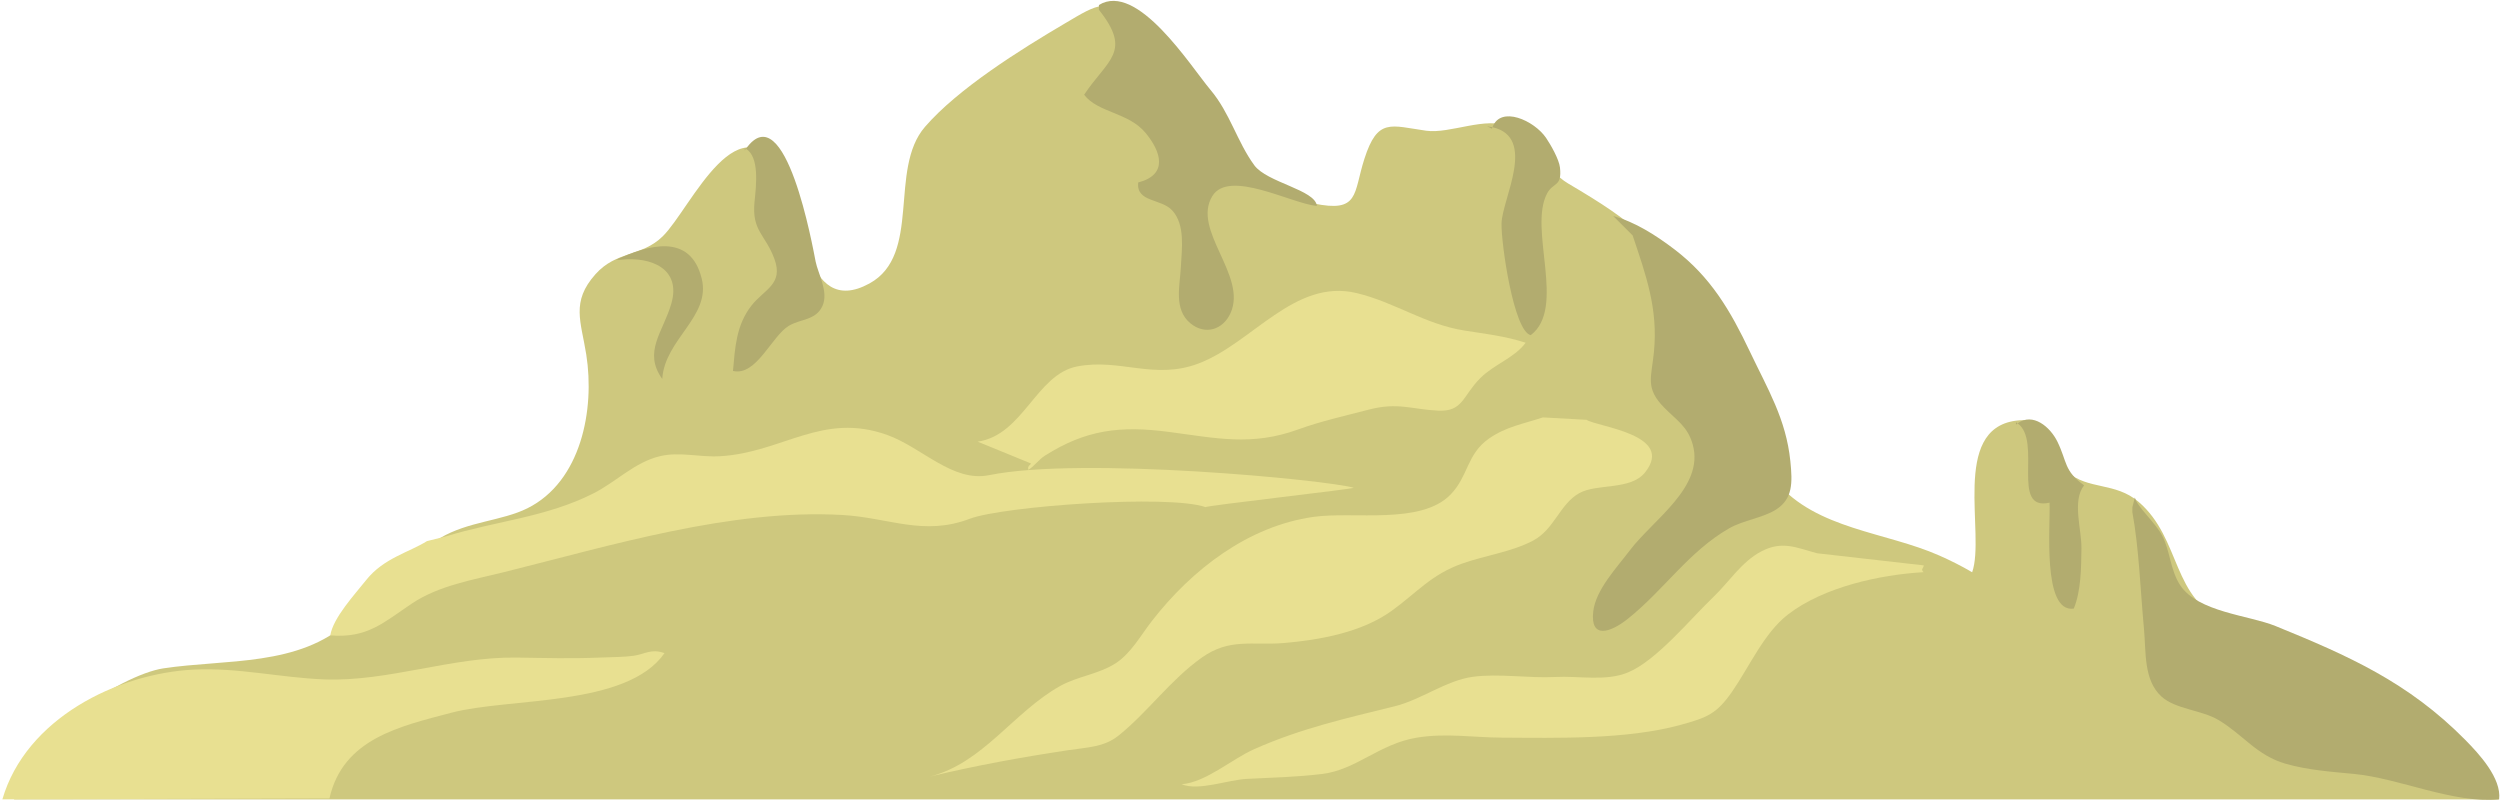
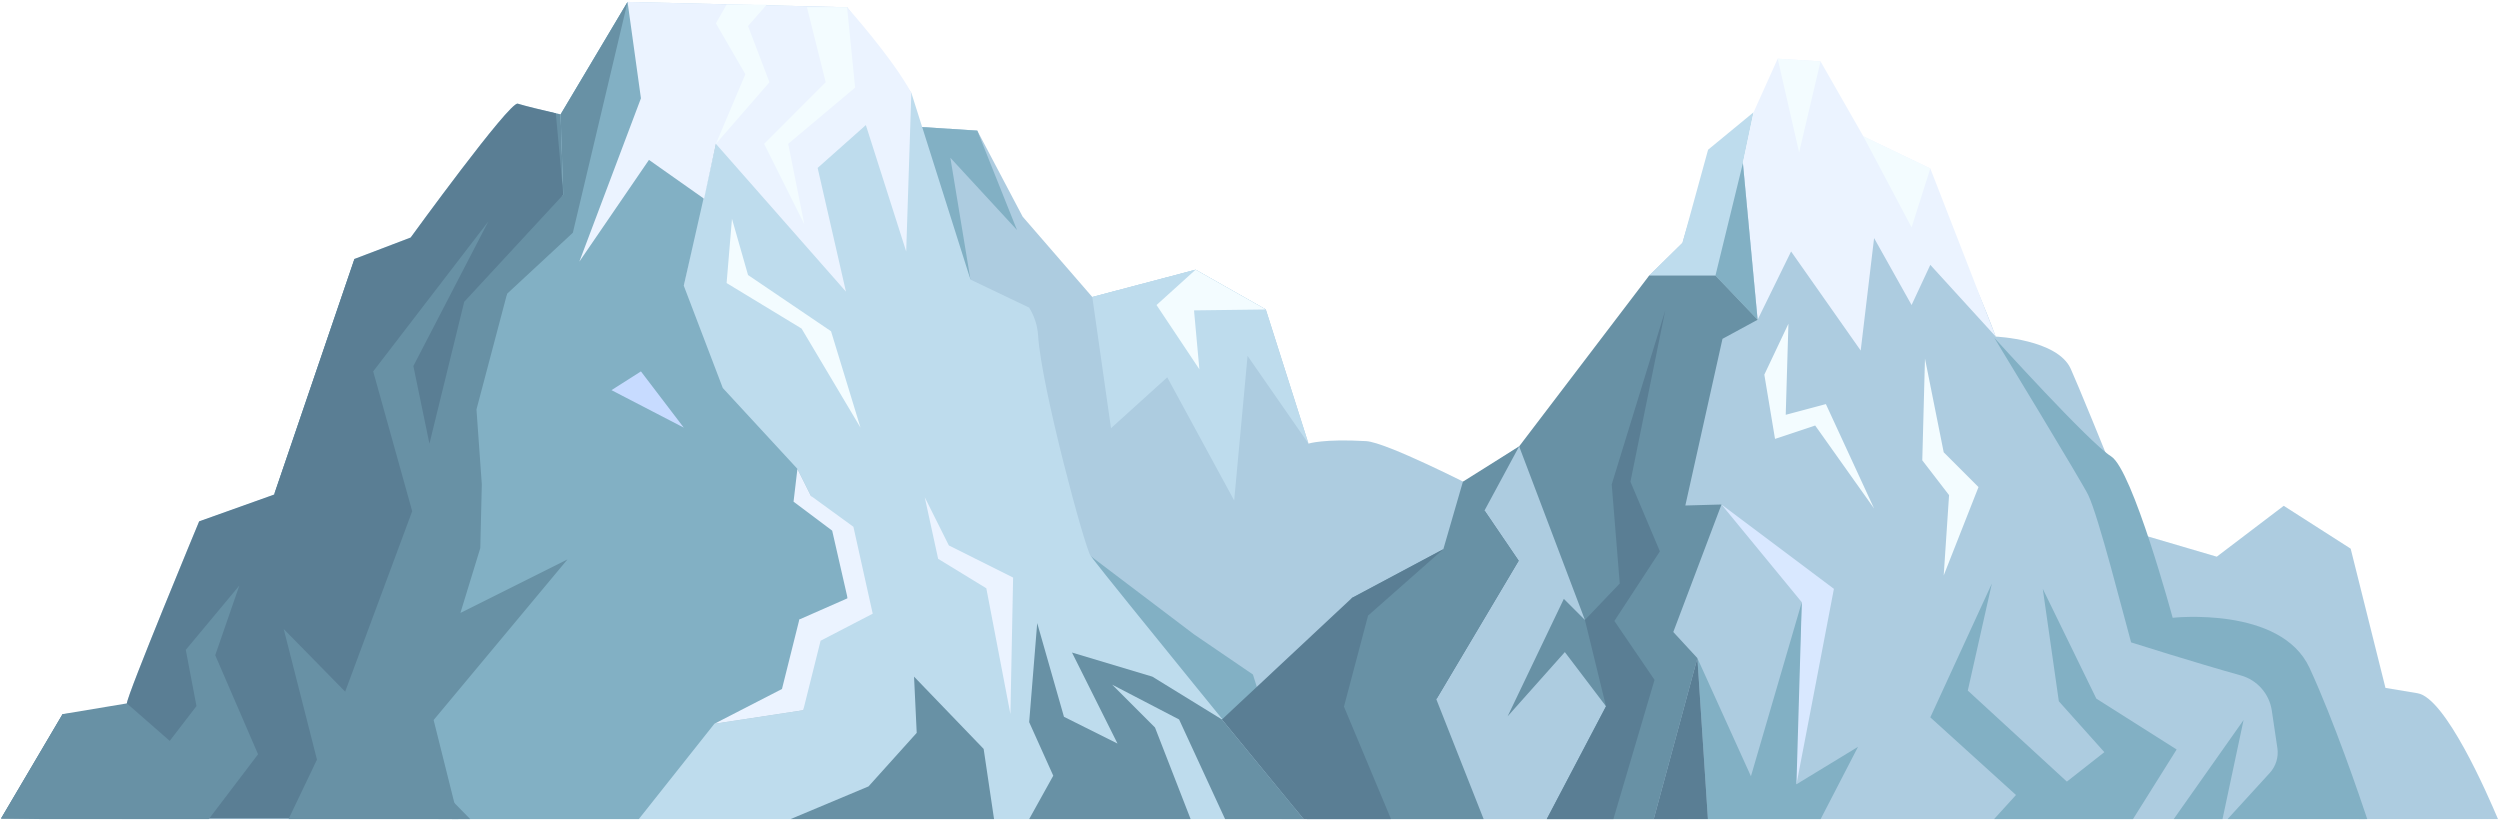
- <svg xmlns="http://www.w3.org/2000/svg" width="950px" height="304px" viewBox="0 0 950 304" version="1.1">
+ <svg xmlns="http://www.w3.org/2000/svg" width="965px" height="317px" viewBox="0 0 965 317" version="1.1">
  <g id="Page-1" stroke="none" stroke-width="1" fill="none" fill-rule="evenodd">
-     <g id="5756" transform="translate(-963, -175)">
-       <g id="Group-2" transform="translate(963.899, 175.3346)">
-         <polyline id="Fill-97" fill="#CEC87E" points="949.021 300.659 948.771 300.655 949.021 300.659" />
-         <path d="M908.911,260.86 C888.371,244.609 868.111,244.173 845.231,235.699 C824.241,227.93 828.141,204.361 811.761,190.364 C802.891,182.778 792.551,185.904 784.691,178.985 C777.171,172.363 780.321,157.474 765.091,159.53 C740.351,162.867 753.641,202.535 748.521,217.124 C744.481,214.738 740.261,212.63 736.041,210.766 C715.651,201.75 689.411,200.874 674.151,182.826 C665.951,173.13 663.751,159.887 658.941,148.533 C654.631,138.337 648.561,128.88 643.731,119.145 C630.361,92.227 620.611,84.5 594.991,69.391 C586.481,64.374 580.491,51.707 572.581,47.856 C564.001,43.686 550.131,50.615 541.051,49.338 C527.511,47.434 522.611,44.335 517.571,60.023 C513.301,73.278 515.791,80.666 498.171,76.958 C479.371,73 464.041,51.387 452.881,36.549 C445.851,27.205 440.471,17.076 431.791,8.858 C420.331,-1.997 416.241,1.225 403.861,8.511 C386.671,18.631 363.071,33.417 350.581,47.884 C336.641,64.017 349.461,96.446 329.491,107.386 C304.351,121.155 303.681,78.841 297.981,68.013 C280.311,34.395 261.761,78.821 250.961,89.439 C242.911,97.356 233.401,94.854 225.351,103.898 C216.001,114.402 219.901,121.807 221.881,134.395 C225.181,155.291 219.971,182.639 199.491,192.824 C189.771,197.655 176.961,197.789 166.331,204.127 C152.211,212.552 143.481,224.747 131.691,235.691 C112.911,253.128 84.911,250.055 61.161,253.643 C44.951,256.091 5.332,281.488 4.455,303.425 L948.771,303.425 C944.211,302.809 917.901,267.964 908.911,260.86" id="Fill-98" fill="#CEC87E" />
-         <path d="M282.101,56.87 C282.251,56.638 282.401,56.418 282.561,56.203 C282.411,56.112 282.261,56.026 282.101,55.948 L282.101,56.87" id="Fill-99" fill="#B2AC6F" />
-         <path d="M309.041,99.068 C308.031,94.005 297.591,35.128 282.561,56.203 C287.681,59.316 286.501,69.77 285.831,76.277 C284.681,87.517 289.981,88.698 293.411,98.153 C296.881,107.738 289.501,109.564 284.611,115.844 C278.831,123.269 278.421,131.845 277.631,140.622 C286.531,142.742 292.331,127.354 298.891,123.451 C303.381,120.781 309.161,121.43 311.641,115.918 C314.051,110.561 309.951,103.669 309.041,99.068" id="Fill-100" fill="#B2AC6F" />
-         <path d="M265.751,105.524 C261.401,87.91 245.261,92.827 233.241,98.354 L235.081,98.354 C246.531,97.126 257.991,101.774 254.231,114.949 C251.101,125.899 243.341,133.292 250.751,143.662 C251.731,128.478 269.331,119.968 265.751,105.524" id="Fill-101" fill="#B2AC6F" />
-         <path d="M499.521,77.937 C498.971,71.784 480.531,69.049 475.721,62.445 C469.171,53.475 466.521,42.644 459.091,33.823 C451.541,24.853 431.311,-7.406 416.691,1.557 L416.691,3.4 C429.471,19.437 419.941,22.297 411.071,35.663 C416.251,42.524 427.941,42.319 434.431,50.188 C440.291,57.278 443.141,65.999 431.601,69.015 C430.851,76.642 440.361,75.017 444.581,79.667 C449.541,85.15 448.181,94.142 447.831,101.12 C447.481,108.228 445.001,117.265 451.521,122.577 C456.991,127.038 463.781,125.084 466.701,118.658 C473.181,104.391 451.841,87.131 459.801,74.159 C466.121,63.852 489.811,77.032 499.521,77.937" id="Fill-102" fill="#B2AC6F" />
-         <path d="M566.041,48.573 C566.101,48.374 566.171,48.191 566.241,48.007 C565.601,47.861 564.921,47.74 564.191,47.651 L566.041,48.573" id="Fill-103" fill="#B2AC6F" />
-         <path d="M591.891,63.326 C591.551,60.22 588.371,54.661 586.601,52.052 C582.091,45.439 569.351,39.681 566.241,48.007 C583.231,51.879 569.921,75.229 569.681,84.526 C569.481,91.979 574.291,125.561 580.781,127.025 C594.401,116.708 579.791,86.816 586.991,73.19 C589.311,68.795 592.721,70.839 591.891,63.326" id="Fill-104" fill="#B2AC6F" />
-         <path d="M765.161,161.043 C765.381,160.859 765.591,160.693 765.801,160.537 C765.601,160.39 765.391,160.249 765.161,160.121 L765.161,161.043" id="Fill-105" fill="#B2AC6F" />
-         <path d="M791.061,184.09 C783.351,178.585 784.681,175.167 780.891,167.445 C778.171,161.924 771.621,156.306 765.801,160.537 C775.201,167.303 762.961,194.039 777.931,190.683 C778.341,198.74 774.991,232.638 787.131,230.942 C789.891,224.289 789.951,215.568 790.051,208.059 C790.151,200.846 786.411,189.977 791.061,184.09" id="Fill-106" fill="#B2AC6F" />
-         <path d="M935.941,280.865 C914.291,258.898 891.321,248.77 863.811,237.56 C853.701,233.444 834.381,232.308 827.601,222.092 C823.801,216.375 823.801,209.097 820.731,203.194 C818.191,198.326 811.091,192.155 810.341,188.699 L809.411,192.387 C809.431,193.009 809.421,193.631 809.391,194.252 C811.971,208.363 812.401,223.597 813.821,238.734 C814.631,247.335 813.601,258.114 820.471,264.363 C825.771,269.18 835.761,269.474 842.111,273.263 C851.531,278.878 856.581,286.704 867.691,289.902 C876.001,292.291 884.961,292.929 893.511,293.747 C911.071,295.425 931.091,305.068 948.771,303.425 C949.711,295.355 941.111,286.107 935.941,280.865" id="Fill-107" fill="#B2AC6F" />
-         <path d="M679.431,174.871 C677.791,158.891 670.851,147.576 664.011,133.178 C656.721,117.837 649.231,104.965 635.411,94.439 C628.431,89.119 620.341,83.929 612.131,81.761 L619.511,89.136 C624.531,104.169 629.211,116.873 627.601,133.386 C626.651,143.104 624.161,147.137 631.521,154.586 C636.351,159.482 640.451,161.774 642.351,168.623 C646.841,184.77 627.191,197.169 618.331,208.936 C613.541,215.295 605.481,223.745 604.531,232.028 C603.321,242.64 611.031,240.099 617.641,234.838 C631.281,223.987 640.941,209.126 656.181,200.431 C661.641,197.315 669.001,196.466 673.941,193.335 C680.411,189.239 680.271,183.13 679.431,174.871" id="Fill-108" fill="#B2AC6F" />
-         <path d="M124.291,303.073 C129.401,280.311 151.101,275.669 170.551,270.519 C192.731,264.644 237.341,268.39 251.611,247.857 C246.531,246.042 244.301,248.207 239.921,248.853 C236.431,249.369 231.841,249.348 227.041,249.544 C215.871,249.998 206.721,249.708 195.461,249.544 C170.801,249.184 146.531,258.752 122.381,257.841 C105.921,257.22 89.411,253.28 72.831,254.105 C43.471,255.566 8.92,272.784 -5.68434189e-14,303.425 L124.291,303.073" id="Fill-109" fill="#E8E091" />
-         <path d="M513.491,185.012 C503.351,182.048 410.241,173.027 374.981,180.22 C361.141,183.043 349.451,169.698 336.261,164.958 C311.601,156.1 296.601,171.583 272.831,173.027 C264.891,173.509 257.421,171.202 249.831,173.027 C240.271,175.327 233.351,182.686 224.741,187.082 C206.771,196.257 187.091,197.728 168.701,203.45 L161.331,205.293 C154.741,209.477 144.911,211.714 138.281,220.043 C133.771,225.718 125.721,234.384 124.601,241.111 C138.701,242.257 144.741,236.301 155.571,229.034 C165.811,222.158 178.731,220.032 190.621,217.076 C230.771,207.101 276.831,192.953 319.201,195.358 C336.931,196.364 350.011,203.494 367.631,196.791 C380.141,192.028 443.191,187.449 457.251,192.387 C456.101,191.958 514.651,185.352 513.491,185.012" id="Fill-110" fill="#E8E091" />
-         <path d="M555.691,125.294 C540.501,122.902 529.201,114.529 514.621,111.035 C491.021,105.38 474.961,130.098 454.491,137.815 C437.641,144.167 424.751,135.742 408.391,138.917 C392.841,141.938 387.921,164.996 370.601,167.496 L390.881,175.793 C390.641,176.451 389.471,176.603 389.891,178.214 C392.181,176.764 393.861,174.265 396.181,172.799 C411.671,163.008 424.651,161.341 443.221,163.787 C461.301,166.167 474.731,169.252 492.291,162.887 C501.131,159.683 510.161,157.696 519.201,155.332 C530.311,152.429 535.431,155.211 545.551,155.713 C555.091,156.187 554.831,150.138 561.631,143.325 C566.811,138.136 574.631,135.653 578.851,129.904 C571.121,127.392 563.521,126.528 555.691,125.294" id="Fill-111" fill="#E8E091" />
-         <path d="M601.991,159.199 L585.401,158.277 C578.221,160.687 571.471,161.738 564.911,166.318 C556.451,172.231 557.121,180.55 550.361,187.548 C539.091,199.216 513.571,193.924 498.271,196.075 C473.561,199.548 452.101,215.922 436.731,235.757 C432.701,240.954 428.911,247.86 423.191,251.616 C416.671,255.893 408.651,256.582 401.891,260.378 C384.151,270.342 372.681,289.627 352.461,294.759 C369.861,290.587 386.991,287.456 404.711,284.78 C412.611,283.586 418.651,283.623 424.271,279.092 C435.231,270.259 444.001,257.88 455.821,249.522 C466.481,241.994 474.951,245.031 486.991,244.009 C500.521,242.86 516.521,240.003 527.871,231.823 C537.581,224.826 542.921,218.005 554.721,213.818 C563.441,210.725 573.571,209.394 581.691,205.088 C589.811,200.775 591.761,191.239 599.231,187.061 C605.941,183.306 618.691,186.04 624.161,179.251 C635.861,164.721 606.081,161.904 601.991,159.199" id="Fill-112" fill="#E8E091" />
-         <path d="M730.131,214.512 L689.571,209.903 C681.971,207.876 676.381,204.97 668.371,209.209 C660.841,213.191 656.241,220.717 650.201,226.506 C641.551,234.778 628.591,250.655 617.811,255.157 C609.351,258.691 599.241,256.441 590.071,256.922 C580.031,257.449 568.461,255.506 558.661,256.871 C548.561,258.278 539.151,265.553 529.161,268.032 C510.921,272.561 493.701,276.348 475.691,284.346 C467.071,288.174 457.441,296.901 448.111,297.687 C454.651,300.332 465.471,296.018 472.971,295.638 C482.681,295.146 492.001,294.934 501.501,293.773 C514.551,292.177 523.171,282.343 537.471,279.973 C548.431,278.156 558.971,279.908 569.721,279.966 C590.851,280.08 617.221,280.744 637.691,275.127 C647.821,272.346 651.411,270.963 657.311,262.472 C663.911,252.964 669.421,240.201 678.511,233.18 C692.101,222.679 713.481,218.054 730.041,217.094 C728.851,215.776 729.991,215.875 730.131,214.512" id="Fill-113" fill="#E8E091" />
+     <g id="5894" transform="translate(-1516, -220)">
+       <g id="Group-2" transform="translate(1516.4, 220.741)">
+         <path d="M425.25,278.85 L494.39,315.424 L647.37,315.424 L578.27,224.194 L567.61,186.796 C567.61,186.796 534.73,169.99 526.94,169.535 C510.48,168.577 504.67,170.494 504.67,170.494 L488.2,118.714 L461.09,103.372 L421.22,113.898 L394.35,82.894 L376.83,49.673 L346.81,47.756 L382.64,170.494 L425.25,278.85" id="Fill-55" fill="#ADCCE0" />
+         <polyline id="Fill-56" fill="#82B0C4" points="376.83 49.673 346.81 47.756 374.2 107.181 366.44 60.158 392.17 88.056 376.83 49.673" />
+         <polyline id="Fill-57" fill="#82B0C4" points="500.8 315.428 483.23 259.62 460.49 244.118 420.63 213.932 453.26 268.922 500.8 315.428" />
+         <path d="M502.82,315.424 C492.41,302.65 430.09,226.237 420.63,213.932 C418.43,211.078 401.54,148.697 400.31,128.802 C400.07,124.96 398.88,121.258 396.84,117.993 L374.2,107.181 L351.39,35.138 L326.58,2.067 L241.84,0 L216,43.406 C216,43.406 202.56,40.306 199.46,39.272 C196.36,38.238 158.12,90.946 158.12,90.946 L136.42,99.215 L105.41,190.161 L76.48,200.496 C76.48,200.496 48.57,267.673 48.57,270.773 C48.57,273.873 23.77,274.907 23.77,274.907 L-1.13686838e-13,315.214 L51.26,315.424 L502.82,315.424" id="Fill-58" fill="#BEDCED" />
+         <polyline id="Fill-59" fill="#C7DBFF" points="242.03 278.194 267.66 246.003 284.36 241.234 290.91 224.542 305.22 220.964 292.7 229.907 289.12 244.81 268.26 253.155 242.03 278.194" />
+         <polyline id="Fill-60" fill="#D9E8FF" points="214.96 161.224 242.87 115.75 263.54 109.549 270.77 75.444 260.44 52.708 270.77 23.77 250.1 60.975 259.41 82.679 252.17 100.247 227.37 112.649 214.96 161.224" />
+         <polyline id="Fill-61" fill="#6891A5" points="216 43.406 205.66 41.339 217.03 74.411 216 43.406" />
+         <polyline id="Fill-62" fill="#6891A5" points="136.42 99.215 105.41 190.161 129.19 147.788 140.55 112.649 157.09 105.416 136.42 99.215" />
+         <polyline id="Fill-63" fill="#6891A5" points="78.54 200.496 95.08 204.631 117.82 199.462 128.15 177.759 125.05 203.597 101.28 212.898 80.61 212.898 67.18 224.266 78.54 200.496" />
+         <polyline id="Fill-64" fill="#F3FCFF" points="288.34 105.416 320.38 127.119 331.75 164.325 309.01 126.085 280.07 108.516 282.14 83.713 288.34 105.416" />
+         <polyline id="Fill-65" fill="#EBF3FF" points="390.66 222.199 365.85 209.798 356.55 191.195 361.72 214.965 380.32 226.334 389.62 274.907 390.66 222.199" />
+         <path d="M912.5,315.424 C908.71,305.438 896.1,272.175 890.86,257.339 C884.66,239.768 838.16,237.702 838.16,237.702 C838.16,237.702 804.05,152.955 798.89,141.588 C793.72,130.219 769.95,129.186 769.95,129.186 C769.95,129.186 760.64,103.348 750.31,86.813 C739.98,70.277 672.8,59.942 662.47,62.009 C657.3,63.042 649.03,93.014 649.03,93.014 L636.18,105.631 L605.62,198.43 L585.99,171.558 L565.32,184.994 C565.32,184.994 559.11,200.496 559.11,207.731 C559.11,214.965 542.58,222.199 528.11,227.366 C514.62,232.187 503.82,302.597 504.11,315.424 L912.5,315.424" id="Fill-66" fill="#ADCCE0" />
+         <polyline id="Fill-67" fill="#BEDCED" points="636.18 105.631 649.03 93.014 658.92 57.057 676.49 42.588 672.36 62.224 678.04 122.683 661.76 105.631 636.18 105.631" />
+         <polyline id="Fill-68" fill="#EBF3FF" points="769.95 129.186 744.7 64.291 718.86 51.889 702.33 22.952 685.79 21.918 676.49 42.588 672.36 62.224 678.04 122.683 690.96 96.329 717.83 134.569 723 91.163 737.47 116.999 744.7 101.496 769.95 129.186" />
+         <polyline id="Fill-69" fill="#5A7E94" points="572.62 196.32 585.8 215.697 554.02 269.18 572.62 196.32" />
+         <polyline id="Fill-70" fill="#82B0C4" points="661.76 105.631 672.36 62.224 678.04 122.683 661.76 105.631" />
+         <polyline id="Fill-71" fill="#F3FCFF" points="881.12 194.51 855.28 214.147 820.15 203.812 852.18 225.515 878.02 216.214 889.39 237.917 891.46 211.047 906.96 211.047 881.12 194.51" />
+         <polyline id="Fill-72" fill="#F3FCFF" points="685.79 21.918 694.06 58.09 702.33 22.952 685.79 21.918" />
+         <polyline id="Fill-73" fill="#F3FCFF" points="744.7 64.291 718.86 51.889 737.47 87.028 744.7 64.291" />
+         <polyline id="Fill-74" fill="#F3FCFF" points="689.93 124.234 680.63 143.87 684.76 168.674 700.26 163.506 723 195.544 704.39 155.238 688.89 159.373 689.93 124.234" />
+         <polyline id="Fill-75" fill="#F3FCFF" points="742.64 137.67 741.6 176.942 751.94 190.378 749.87 221.382 763.3 187.277 749.87 173.841 742.64 137.67" />
+         <polyline id="Fill-76" fill="#BEDCED" points="488.2 118.714 504.67 170.494 481.16 136.635 475.99 192.444 450.16 144.903 428.45 164.54 421.22 113.898 461.09 103.372 488.2 118.714" />
+         <polyline id="Fill-77" fill="#82B0C4" points="246.18 315.424 275.35 278.632 309.64 273.413 308.15 238.379 326.14 237.917 328.21 211.047 312.62 190.673 307.4 180.238 278.6 149.037 263.54 109.549 275.94 54.775 241.84 0 216 43.406 217.03 74.411 187.65 113.898 173.18 188.309 158.71 270.989 168.86 315.424 246.18 315.424" />
+         <path d="M664.09,193.994 L695.09,231.716 C695.09,231.716 691.99,307.161 693.03,301.994 C694.06,296.825 707.49,226.549 707.49,226.549 L664.09,193.994" id="Fill-78" fill="#D9E8FF" />
+         <polyline id="Fill-79" fill="#BEDCED" points="421.22 113.898 461.09 103.372 488.2 118.714 421.22 113.898" />
+         <polyline id="Fill-80" fill="#F3FCFF" points="488.2 118.714 461.09 103.372 446.02 116.999 462.56 141.802 460.49 119.067 488.2 118.714" />
+         <polyline id="Fill-81" fill="#6891A5" points="581.54 275.769 603.63 250.965 619.52 271.893 596.65 315.424 637.94 315.424 654.79 253.29 645.49 243.214 664.09 193.994 650.14 194.382 664.48 130.047 678.04 122.683 661.76 105.631 636.18 105.631 585.99 171.558 611.38 238.563 603.24 230.425 581.54 275.769" />
+         <path d="M910.16,315.424 L963.82,315.424 C959.66,305.514 943.53,268.643 932.8,266.855 C920.39,264.788 920.39,264.788 920.39,264.788 L906.96,211.047 L881.12,194.51 L855.28,214.147 L820.15,203.812 L859.42,284.424 L910.16,315.424" id="Fill-82" fill="#ADCCE0" />
+         <polyline id="Fill-83" fill="#82B0C4" points="857.49 315.424 865.62 277.191 838.66 315.424 857.49 315.424" />
+         <path d="M822.21,247.218 C822.21,247.218 846.67,254.979 864.57,259.977 C870.89,261.742 875.56,267.067 876.52,273.557 L878.67,288.027 C879.18,291.489 878.11,295 875.75,297.584 L859.45,315.424 L913.36,315.424 C910.49,306.799 900.43,277.272 891.07,257.04 C880,233.121 838.25,237.723 838.25,237.723 C838.25,237.723 822.76,180.509 814.46,175.391 C806.16,170.275 769.38,129.622 769.38,129.622 C769.38,129.622 803.48,185.701 805.68,190.378 C809.81,199.161 819.04,235.87 822.21,247.218" id="Fill-84" fill="#82B0C4" />
+         <polyline id="Fill-85" fill="#82B0C4" points="808.78 268.922 788.11 226.549 794.31 269.955 811.88 289.592 797.41 300.96 759.17 265.821 768.47 224.483 744.7 276.156 777.77 306.127 769.32 315.424 822.94 315.424 839.78 288.558 808.78 268.922" />
+         <polyline id="Fill-86" fill="#82B0C4" points="702.37 315.424 716.8 287.524 693.03 301.994 695.09 231.716 675.46 298.894 654.79 253.29 658.85 315.424 702.37 315.424" />
+         <polyline id="Fill-87" fill="#5A7E94" points="658.85 315.424 654.79 253.29 637.94 315.424 658.85 315.424" />
+         <polyline id="Fill-88" fill="#5A7E94" points="619.52 271.893 596.65 315.424 622.37 315.424 638.25 261.688 622.75 238.951 640.32 212.081 628.95 185.209 642.39 119.067 621.72 186.243 624.82 224.483 611.38 238.563 619.52 271.893" />
+         <polyline id="Fill-89" fill="#6891A5" points="396.86 315.424 459.18 315.424 445.43 280.074 428.9 263.54 454.73 276.974 472.48 315.424 502.82 315.424 471.27 276.974 444.4 260.439 413.39 251.138 430.96 286.275 410.29 275.942 399.96 239.768 396.86 278.008 406.16 298.677 396.86 315.424" />
+         <polyline id="Fill-90" fill="#6891A5" points="304.77 315.424 383.3 315.424 379.29 288.343 352.42 260.439 353.45 282.142 334.85 302.812 304.77 315.424" />
+         <path d="M572.28,315.424 L554.02,269.18 L585.8,215.697 L572.62,196.32 L585.99,171.558 L564.29,185.177 L556.73,211.24 L521.47,230.037 C521.47,230.037 507.13,264.917 504.41,283.907 C502.27,298.898 503.46,310.982 504.06,315.424 L572.28,315.424" id="Fill-91" fill="#6891A5" />
+         <polyline id="Fill-92" fill="#5A7E94" points="536.53 315.424 518.37 272.022 527.67 236.884 556.73 211.24 521.47 230.037 471.27 276.974 502.82 315.424 536.53 315.424" />
+         <path d="M169.05,221.382 L183.52,138.702 L202.12,97.363 L217.03,74.411 L214.14,42.972 C210.35,42.085 201.85,40.069 199.46,39.272 C196.36,38.238 158.12,90.946 158.12,90.946 L136.42,99.215 L105.41,190.161 L76.48,200.496 C76.48,200.496 48.57,267.673 48.57,270.773 C48.57,273.873 23.77,274.907 23.77,274.907 L-1.13686838e-13,315.214 L131.84,315.214 L169.05,221.382" id="Fill-93" fill="#5A7E94" />
+         <polyline id="Fill-94" fill="#6891A5" points="176.54 315.424 166.98 277.191 218.66 215.181 177.32 235.85 184.99 210.832 185.58 186.243 183.52 157.305 195.33 112.649 220.72 89.094 241.84 0 216 43.406 217.03 74.411 178.79 115.75 165.36 170.526 159.16 140.553 188.09 84.745 143.65 142.621 158.71 196.578 131.84 268.922 121.51 264.788 174.09 315.424 176.54 315.424" />
+         <polyline id="Fill-95" fill="#6891A5" points="110.98 315.424 181.1 315.424 109.11 242.051 121.95 292.476 110.98 315.424" />
+         <polyline id="Fill-96" fill="#6891A5" points="80.2 315.424 99.21 290.41 82.68 252.17 91.98 225.3 71.31 250.104 75.44 271.807 65.11 285.243 48.57 270.773 23.77 274.907 0 315.214 16.17 315.424 80.2 315.424" />
+         <path d="M241.84,0 L326.58,2.067 C326.58,2.067 344.15,21.703 351.38,35.138 L349.39,96.329 L333.82,47.54 L315.21,64.076 L326.14,111.832 L275.94,54.775 L271.38,75.977 L250.1,60.975 L223.23,100.247 L247,37.206 L241.84,0" id="Fill-97" fill="#EBF3FF" />
+         <polyline id="Fill-98" fill="#F3FCFF" points="275.94 54.775 287.31 27.905 275.94 8.268 280.07 1.032 295.58 1.032 288.34 9.301 296.61 31.005 275.94 54.775" />
+         <polyline id="Fill-99" fill="#F3FCFF" points="326.58 2.067 311.08 2.067 318.31 31.005 294.54 54.775 310.05 85.779 303.84 54.775 329.68 33.072 326.58 2.067" />
+         <polyline id="Fill-100" fill="#EBF3FF" points="275.35 278.632 301.44 265.214 308.15 238.379 326.78 230.179 320.82 204.09 305.91 192.908 307.4 180.238 312.62 190.673 329.02 202.599 336.47 236.143 316.35 246.578 309.64 273.413 275.35 278.632" />
+         <polyline id="Fill-101" fill="#C7DBFF" points="263.54 164.325 235.63 149.855 247 142.621 263.54 164.325" />
      </g>
    </g>
  </g>
</svg>
